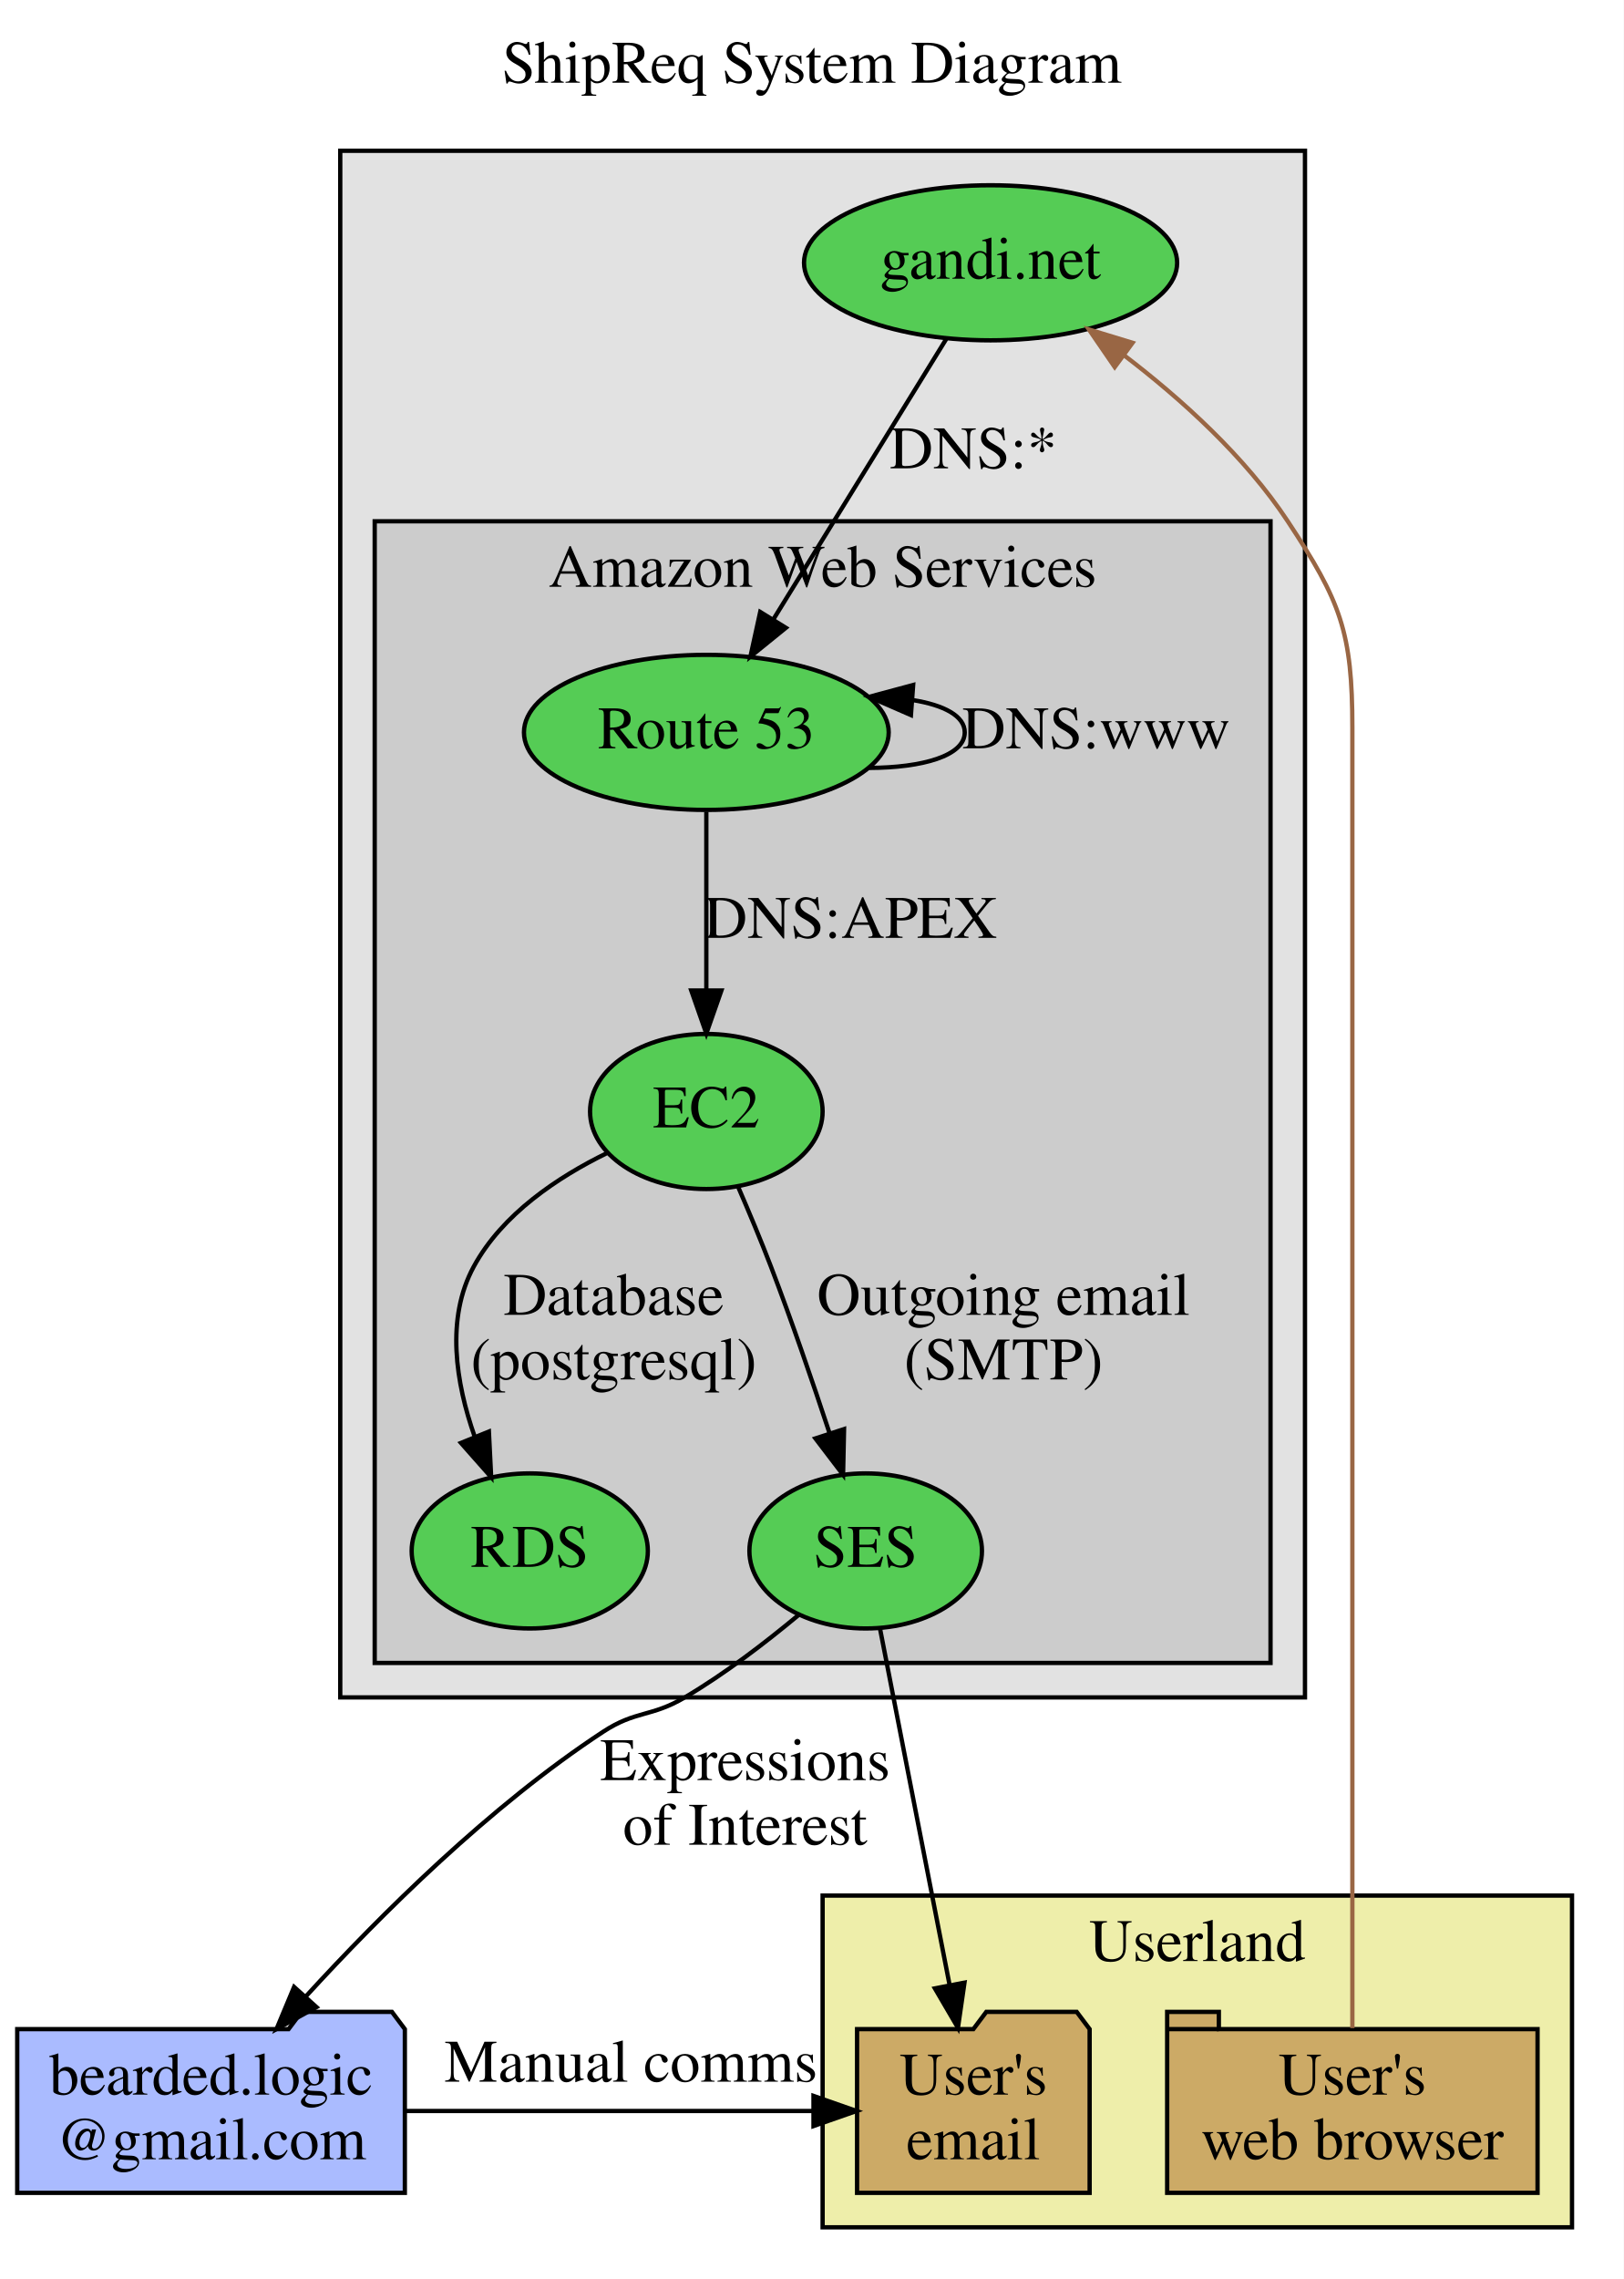
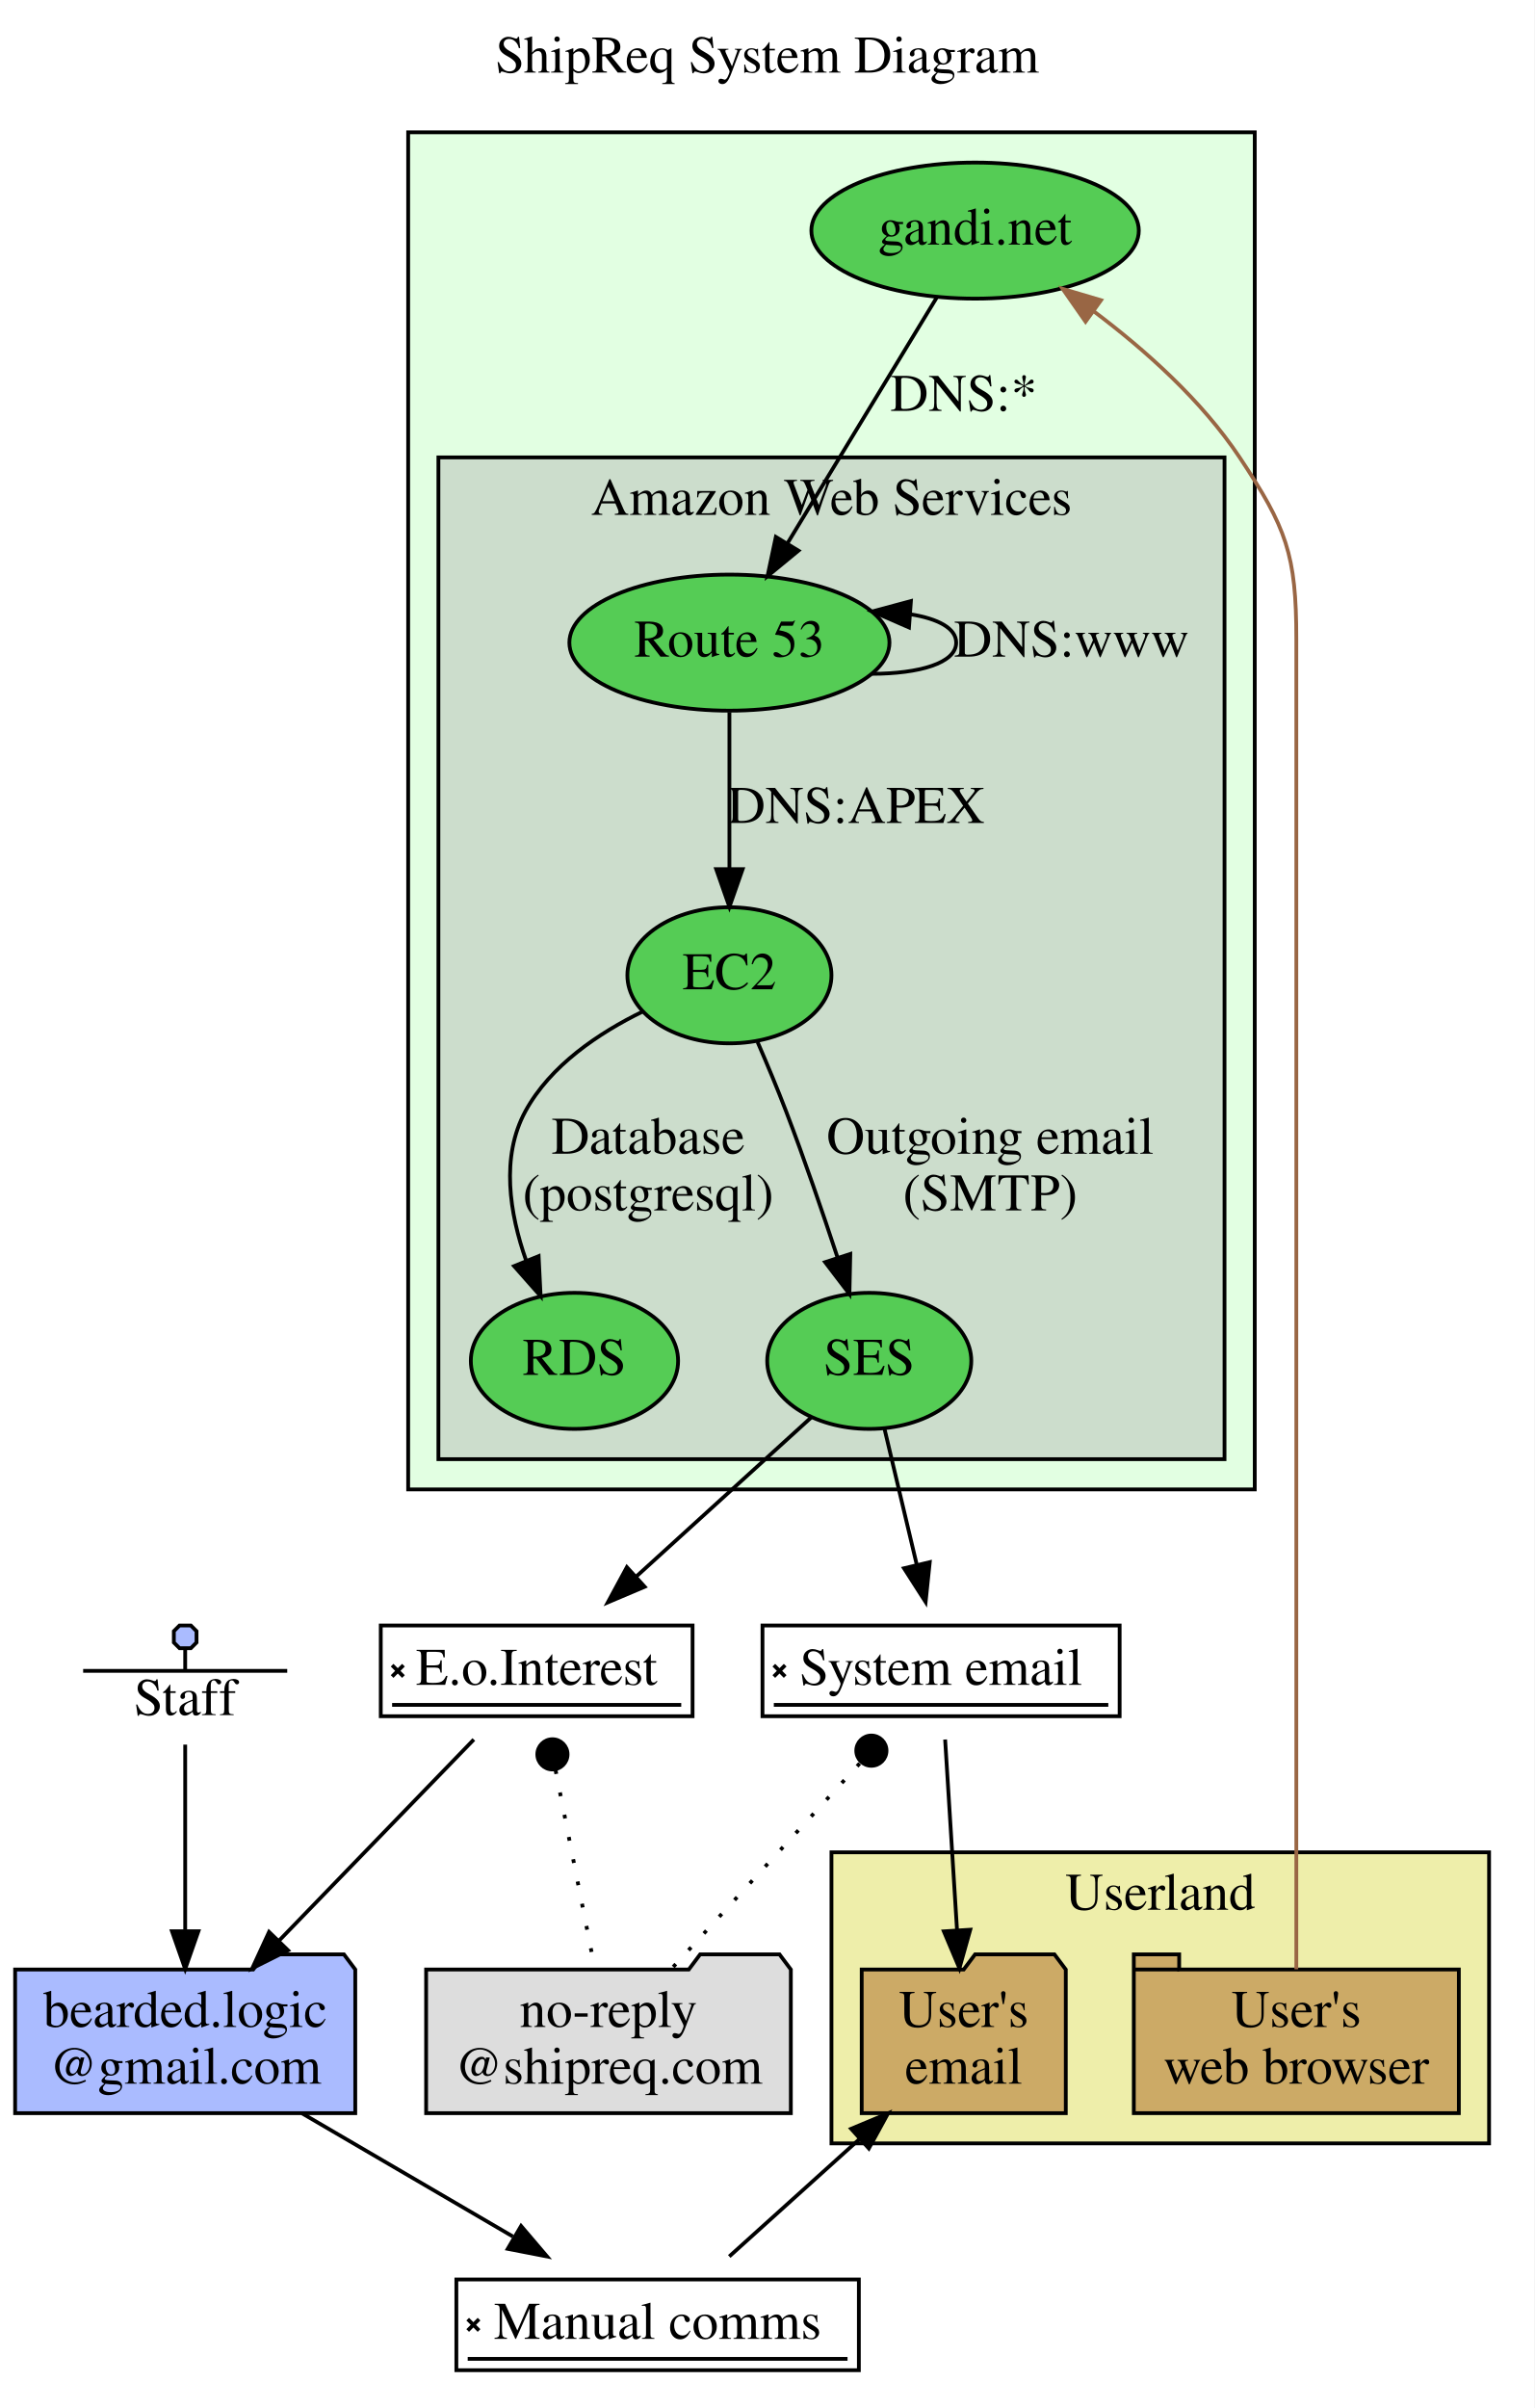
- <svg xmlns="http://www.w3.org/2000/svg" width="377pt" height="529pt" viewBox="0.00 0.00 377.00 529.00">
-   <g id="graph0" class="graph" transform="scale(1 1) rotate(0) translate(4 525)">
-     <polygon fill="white" stroke="none" points="-4,4 -4,-525 373,-525 373,4 -4,4" />
-     <text text-anchor="middle" x="184.5" y="-505.8" font-family="Times,serif" font-size="14.00">ShipReq System Diagram</text>
-     <g id="clust1" class="cluster">
-       <polygon fill="#eeeeaa" stroke="black" points="187,-8 187,-85 361,-85 361,-8 187,-8" />
-       <text text-anchor="middle" x="274" y="-69.8" font-family="Times,serif" font-size="14.00">Userland</text>
+ <svg xmlns="http://www.w3.org/2000/svg" width="406pt" height="637pt" viewBox="0.00 0.00 406.00 637.00">
+   <g id="graph0" class="graph" transform="scale(1 1) rotate(0) translate(4 633)">
+     <polygon fill="white" stroke="none" points="-4,4 -4,-633 402,-633 402,4 -4,4" />
+     <text text-anchor="middle" x="199" y="-613.8" font-family="Times,serif" font-size="14.00">ShipReq System Diagram</text>
+     <g id="clust3" class="cluster">
+       <polygon fill="#eeeeaa" stroke="black" points="216,-66 216,-143 390,-143 390,-66 216,-66" />
+       <text text-anchor="middle" x="303" y="-127.8" font-family="Times,serif" font-size="14.00">Userland</text>
    </g>
-     <g id="clust2" class="cluster">
-       <polygon fill="#e2e2e2" stroke="black" points="75,-131 75,-490 299,-490 299,-131 75,-131" />
+     <g id="clust4" class="cluster">
+       <polygon fill="#e2ffe2" stroke="black" points="104,-239 104,-598 328,-598 328,-239 104,-239" />
    </g>
-     <g id="clust3" class="cluster">
-       <polygon fill="#cccccc" stroke="black" points="83,-139 83,-404 291,-404 291,-139 83,-139" />
-       <text text-anchor="middle" x="187" y="-388.8" font-family="Times,serif" font-size="14.00">Amazon Web Services</text>
+     <g id="clust5" class="cluster">
+       <polygon fill="#ccddcc" stroke="black" points="112,-247 112,-512 320,-512 320,-247 112,-247" />
+       <text text-anchor="middle" x="216" y="-496.8" font-family="Times,serif" font-size="14.00">Amazon Web Services</text>
    </g>
    <g id="node1" class="node">
-       <polygon fill="#aabbff" stroke="black" points="90,-54 87,-58 66,-58 63,-54 0,-54 0,-16 90,-16 90,-54" />
-       <text text-anchor="middle" x="45" y="-38.8" font-family="Times,serif" font-size="14.00">bearded.logic</text>
-       <text text-anchor="middle" x="45" y="-23.8" font-family="Times,serif" font-size="14.00">@gmail.com</text>
+       <polygon fill="#aabbff" stroke="black" points="46.5,-197 48,-198.5 48,-201.5 46.5,-203 43.5,-203 42,-201.5 42,-198.5 43.5,-197 46.5,-197" />
+       <polyline fill="none" stroke="black" points="45,-197 45,-191 " />
+       <polyline fill="none" stroke="black" points="18,-191 72,-191 " />
+       <text text-anchor="middle" x="45" y="-179.3" font-family="Times,serif" font-size="14.00">Staff</text>
+     </g>
+     <g id="node2" class="node">
+       <polygon fill="#aabbff" stroke="black" points="90,-112 87,-116 66,-116 63,-112 0,-112 0,-74 90,-74 90,-112" />
+       <text text-anchor="middle" x="45" y="-96.8" font-family="Times,serif" font-size="14.00">bearded.logic</text>
+       <text text-anchor="middle" x="45" y="-81.8" font-family="Times,serif" font-size="14.00">@gmail.com</text>
+     </g>
+     <g id="edge15" class="edge">
+       <path fill="none" stroke="black" d="M45,-171.49C45,-157.59 45,-138.302 45,-122.447" />
+       <polygon fill="black" stroke="black" points="48.5,-122.127 45,-112.127 41.5,-122.127 48.5,-122.127" />
+     </g>
+     <g id="node6" class="node">
+       <polygon fill="none" stroke="black" points="223.25,-30 116.75,-30 116.75,-6 223.25,-6 223.25,-30" />
+       <polyline fill="none" stroke="black" points="119.75,-19.5 122.75,-16.5 " />
+       <polyline fill="none" stroke="black" points="119.75,-16.5 122.75,-19.5 " />
+       <polyline fill="none" stroke="black" points="119.75,-9 220.25,-9 " />
+       <text text-anchor="middle" x="170" y="-14.3" font-family="Times,serif" font-size="14.00"> Manual comms</text>
+     </g>
+     <g id="edge13" class="edge">
+       <path fill="none" stroke="black" d="M75.899,-73.955C92.768,-64.104 113.805,-51.818 131.707,-41.363" />
+       <polygon fill="black" stroke="black" points="133.875,-44.15 140.745,-36.085 130.344,-38.106 133.875,-44.15" />
    </g>
    <g id="node3" class="node">
-       <polygon fill="#ccaa66" stroke="black" points="249,-54 246,-58 225,-58 222,-54 195,-54 195,-16 249,-16 249,-54" />
-       <text text-anchor="middle" x="222" y="-38.8" font-family="Times,serif" font-size="14.00">User's</text>
-       <text text-anchor="middle" x="222" y="-23.8" font-family="Times,serif" font-size="14.00">email</text>
+       <polygon fill="#dddddd" stroke="black" points="205.25,-112 202.25,-116 181.25,-116 178.25,-112 108.75,-112 108.75,-74 205.25,-74 205.25,-112" />
+       <text text-anchor="middle" x="157" y="-96.8" font-family="Times,serif" font-size="14.00">no-reply</text>
+       <text text-anchor="middle" x="157" y="-81.8" font-family="Times,serif" font-size="14.00">@shipreq.com</text>
+     </g>
+     <g id="node4" class="node">
+       <polygon fill="none" stroke="black" points="179.25,-203 96.75,-203 96.75,-179 179.25,-179 179.25,-203" />
+       <polyline fill="none" stroke="black" points="99.75,-192.5 102.75,-189.5 " />
+       <polyline fill="none" stroke="black" points="99.75,-189.5 102.75,-192.5 " />
+       <polyline fill="none" stroke="black" points="99.75,-182 176.25,-182 " />
+       <text text-anchor="middle" x="138" y="-187.3" font-family="Times,serif" font-size="14.00"> E.o.Interest</text>
+     </g>
+     <g id="edge8" class="edge">
+       <path fill="none" stroke="black" d="M121.373,-172.837C107.056,-158.058 86.187,-136.516 69.88,-119.683" />
+       <polygon fill="black" stroke="black" points="72.221,-117.069 62.749,-112.322 67.193,-121.939 72.221,-117.069" />
    </g>
    <g id="edge9" class="edge">
-       <path fill="none" stroke="black" d="M90.123,-35C119.458,-35 157.24,-35 184.84,-35" />
-       <polygon fill="black" stroke="black" points="184.88,-38.5 194.88,-35 184.88,-31.5 184.88,-38.5" />
-       <text text-anchor="middle" x="142.5" y="-41.8" font-family="Times,serif" font-size="14.00">Manual comms</text>
+       <path fill="none" stroke="black" stroke-dasharray="1,5" d="M143.005,-164.711C146.262,-148.255 150.435,-127.17 153.374,-112.322" />
+       <ellipse fill="black" stroke="black" cx="142.173" cy="-168.913" rx="4" ry="4" />
    </g>
-     <g id="node2" class="node">
-       <polygon fill="#ccaa66" stroke="black" points="353,-54 279,-54 279,-58 267,-58 267,-16 353,-16 353,-54" />
-       <polyline fill="none" stroke="black" points="267,-54 279,-54 " />
-       <text text-anchor="middle" x="310" y="-38.8" font-family="Times,serif" font-size="14.00">User's</text>
-       <text text-anchor="middle" x="310" y="-23.8" font-family="Times,serif" font-size="14.00">web browser</text>
+     <g id="node5" class="node">
+       <polygon fill="none" stroke="black" points="292.25,-203 197.75,-203 197.75,-179 292.25,-179 292.25,-203" />
+       <polyline fill="none" stroke="black" points="200.75,-192.5 203.75,-189.5 " />
+       <polyline fill="none" stroke="black" points="200.75,-189.5 203.75,-192.5 " />
+       <polyline fill="none" stroke="black" points="200.75,-182 289.25,-182 " />
+       <text text-anchor="middle" x="245" y="-187.3" font-family="Times,serif" font-size="14.00"> System email</text>
    </g>
-     <g id="node4" class="node">
-       <ellipse fill="#55cc55" stroke="black" cx="226" cy="-464" rx="43.319" ry="18" />
-       <text text-anchor="middle" x="226" y="-460.3" font-family="Times,serif" font-size="14.00">gandi.net</text>
+     <g id="edge12" class="edge">
+       <path fill="none" stroke="black" stroke-dasharray="1,5" d="M223.461,-166.503C208.16,-149.811 187.905,-127.715 173.795,-112.322" />
+       <ellipse fill="black" stroke="black" cx="226.564" cy="-169.888" rx="4" ry="4" />
+     </g>
+     <g id="node8" class="node">
+       <polygon fill="#ccaa66" stroke="black" points="278,-112 275,-116 254,-116 251,-112 224,-112 224,-74 278,-74 278,-112" />
+       <text text-anchor="middle" x="251" y="-96.8" font-family="Times,serif" font-size="14.00">User's</text>
+       <text text-anchor="middle" x="251" y="-81.8" font-family="Times,serif" font-size="14.00">email</text>
+     </g>
+     <g id="edge11" class="edge">
+       <path fill="none" stroke="black" d="M246.073,-172.837C246.946,-158.857 248.198,-138.825 249.222,-122.452" />
+       <polygon fill="black" stroke="black" points="252.724,-122.521 249.855,-112.322 245.738,-122.084 252.724,-122.521" />
+     </g>
+     <g id="edge14" class="edge">
+       <path fill="none" stroke="black" d="M188.957,-36.085C199.213,-45.328 212.069,-56.914 223.415,-67.139" />
+       <polygon fill="black" stroke="black" points="221.206,-69.86 230.978,-73.955 225.892,-64.66 221.206,-69.86" />
+     </g>
+     <g id="node7" class="node">
+       <polygon fill="#ccaa66" stroke="black" points="382,-112 308,-112 308,-116 296,-116 296,-74 382,-74 382,-112" />
+       <polyline fill="none" stroke="black" points="296,-112 308,-112 " />
+       <text text-anchor="middle" x="339" y="-96.8" font-family="Times,serif" font-size="14.00">User's</text>
+       <text text-anchor="middle" x="339" y="-81.8" font-family="Times,serif" font-size="14.00">web browser</text>
+     </g>
+     <g id="node9" class="node">
+       <ellipse fill="#55cc55" stroke="black" cx="254" cy="-572" rx="43.319" ry="18" />
+       <text text-anchor="middle" x="254" y="-568.3" font-family="Times,serif" font-size="14.00">gandi.net</text>
    </g>
    <g id="edge1" class="edge">
-       <path fill="none" stroke="#996644" d="M310,-54.229C310,-79.056 310,-124.889 310,-164 310,-356 310,-356 310,-356 310,-378.351 307.307,-385.343 295,-404 285.082,-419.036 270.268,-432.405 256.907,-442.599" />
-       <polygon fill="#996644" stroke="#996644" points="254.824,-439.786 248.831,-448.523 258.965,-445.43 254.824,-439.786" />
+       <path fill="none" stroke="#996644" d="M339,-112.047C339,-131.342 339,-162.833 339,-190 339,-464 339,-464 339,-464 339,-486.351 336.373,-493.387 324,-512 313.945,-527.126 298.917,-540.505 285.361,-550.682" />
+       <polygon fill="#996644" stroke="#996644" points="283.23,-547.904 277.167,-556.592 287.325,-553.581 283.23,-547.904" />
    </g>
-     <g id="node5" class="node">
-       <ellipse fill="#55cc55" stroke="black" cx="160" cy="-355" rx="42.346" ry="18" />
-       <text text-anchor="middle" x="160" y="-351.3" font-family="Times,serif" font-size="14.00">Route 53</text>
+     <g id="node10" class="node">
+       <ellipse fill="#55cc55" stroke="black" cx="189" cy="-463" rx="42.346" ry="18" />
+       <text text-anchor="middle" x="189" y="-459.3" font-family="Times,serif" font-size="14.00">Route 53</text>
    </g>
    <g id="edge2" class="edge">
-       <path fill="none" stroke="black" d="M215.688,-446.281C204.935,-428.849 187.954,-401.32 175.569,-381.24" />
-       <polygon fill="black" stroke="black" points="178.469,-379.275 170.24,-372.601 172.511,-382.95 178.469,-379.275" />
-       <text text-anchor="middle" x="222" y="-416.3" font-family="Times,serif" font-size="14.00">DNS:*</text>
+       <path fill="none" stroke="black" d="M243.844,-554.281C233.254,-536.849 216.531,-509.32 204.333,-489.24" />
+       <polygon fill="black" stroke="black" points="207.268,-487.331 199.085,-480.601 201.286,-490.965 207.268,-487.331" />
+       <text text-anchor="middle" x="251" y="-524.3" font-family="Times,serif" font-size="14.00">DNS:*</text>
    </g>
    <g id="edge3" class="edge">
-       <path fill="none" stroke="black" d="M207.946,-362.496C215.133,-361.336 220,-358.837 220,-355 220,-349.543 210.156,-346.793 197.793,-346.751" />
-       <polygon fill="black" stroke="black" points="207.506,-359.019 197.793,-363.249 208.024,-365.999 207.506,-359.019" />
-       <text text-anchor="middle" x="250.5" y="-351.3" font-family="Times,serif" font-size="14.00">DNS:www</text>
+       <path fill="none" stroke="black" d="M236.946,-470.496C244.133,-469.336 249,-466.837 249,-463 249,-457.543 239.156,-454.793 226.793,-454.751" />
+       <polygon fill="black" stroke="black" points="236.506,-467.019 226.793,-471.249 237.024,-473.999 236.506,-467.019" />
+       <text text-anchor="middle" x="279.5" y="-459.3" font-family="Times,serif" font-size="14.00">DNS:www</text>
    </g>
-     <g id="node6" class="node">
-       <ellipse fill="#55cc55" stroke="black" cx="160" cy="-267" rx="27" ry="18" />
-       <text text-anchor="middle" x="160" y="-263.3" font-family="Times,serif" font-size="14.00">EC2</text>
+     <g id="node11" class="node">
+       <ellipse fill="#55cc55" stroke="black" cx="189" cy="-375" rx="27" ry="18" />
+       <text text-anchor="middle" x="189" y="-371.3" font-family="Times,serif" font-size="14.00">EC2</text>
    </g>
    <g id="edge4" class="edge">
-       <path fill="none" stroke="black" d="M160,-336.597C160,-324.746 160,-308.817 160,-295.292" />
-       <polygon fill="black" stroke="black" points="163.5,-295.084 160,-285.084 156.5,-295.084 163.5,-295.084" />
-       <text text-anchor="middle" x="193.5" y="-307.3" font-family="Times,serif" font-size="14.00">DNS:APEX</text>
+       <path fill="none" stroke="black" d="M189,-444.597C189,-432.746 189,-416.817 189,-403.292" />
+       <polygon fill="black" stroke="black" points="192.5,-403.084 189,-393.084 185.5,-403.084 192.5,-403.084" />
+       <text text-anchor="middle" x="222.5" y="-415.3" font-family="Times,serif" font-size="14.00">DNS:APEX</text>
    </g>
-     <g id="node7" class="node">
-       <ellipse fill="#55cc55" stroke="black" cx="119" cy="-165" rx="27.422" ry="18" />
-       <text text-anchor="middle" x="119" y="-161.3" font-family="Times,serif" font-size="14.00">RDS</text>
+     <g id="node12" class="node">
+       <ellipse fill="#55cc55" stroke="black" cx="148" cy="-273" rx="27.422" ry="18" />
+       <text text-anchor="middle" x="148" y="-269.3" font-family="Times,serif" font-size="14.00">RDS</text>
    </g>
    <g id="edge5" class="edge">
-       <path fill="none" stroke="black" d="M137.011,-257.388C125.492,-251.764 112.616,-243.172 106,-231 99.452,-218.953 101.815,-204.039 106.213,-191.537" />
-       <polygon fill="black" stroke="black" points="109.514,-192.711 110.045,-182.129 103.031,-190.07 109.514,-192.711" />
-       <text text-anchor="middle" x="138.5" y="-219.8" font-family="Times,serif" font-size="14.00">Database</text>
-       <text text-anchor="middle" x="138.5" y="-204.8" font-family="Times,serif" font-size="14.00">(postgresql)</text>
+       <path fill="none" stroke="black" d="M166.011,-365.388C154.492,-359.764 141.616,-351.172 135,-339 128.452,-326.953 130.815,-312.039 135.213,-299.537" />
+       <polygon fill="black" stroke="black" points="138.514,-300.711 139.045,-290.129 132.031,-298.07 138.514,-300.711" />
+       <text text-anchor="middle" x="167.5" y="-327.8" font-family="Times,serif" font-size="14.00">Database</text>
+       <text text-anchor="middle" x="167.5" y="-312.8" font-family="Times,serif" font-size="14.00">(postgresql)</text>
    </g>
-     <g id="node8" class="node">
-       <ellipse fill="#55cc55" stroke="black" cx="197" cy="-165" rx="27" ry="18" />
-       <text text-anchor="middle" x="197" y="-161.3" font-family="Times,serif" font-size="14.00">SES</text>
+     <g id="node13" class="node">
+       <ellipse fill="#55cc55" stroke="black" cx="226" cy="-273" rx="27" ry="18" />
+       <text text-anchor="middle" x="226" y="-269.3" font-family="Times,serif" font-size="14.00">SES</text>
    </g>
    <g id="edge6" class="edge">
-       <path fill="none" stroke="black" d="M167.441,-249.375C169.943,-243.598 172.684,-237.05 175,-231 179.81,-218.436 184.657,-204.309 188.573,-192.443" />
-       <polygon fill="black" stroke="black" points="191.979,-193.285 191.75,-182.692 185.324,-191.116 191.979,-193.285" />
-       <text text-anchor="middle" x="229" y="-219.8" font-family="Times,serif" font-size="14.00">Outgoing email</text>
-       <text text-anchor="middle" x="229" y="-204.8" font-family="Times,serif" font-size="14.00">(SMTP)</text>
-     </g>
-     <g id="edge8" class="edge">
-       <path fill="none" stroke="black" d="M181.372,-150.084C173.761,-143.746 164.269,-136.459 155,-131 147.105,-126.35 143.66,-128.027 136,-123 109.777,-105.792 84.359,-80.54 67.083,-61.668" />
-       <polygon fill="black" stroke="black" points="69.488,-59.108 60.199,-54.013 64.283,-63.789 69.488,-59.108" />
-       <text text-anchor="middle" x="169" y="-111.8" font-family="Times,serif" font-size="14.00">Expressions</text>
-       <text text-anchor="middle" x="169" y="-96.8" font-family="Times,serif" font-size="14.00">of Interest</text>
+       <path fill="none" stroke="black" d="M196.441,-357.375C198.943,-351.598 201.684,-345.05 204,-339 208.81,-326.436 213.657,-312.309 217.573,-300.443" />
+       <polygon fill="black" stroke="black" points="220.979,-301.285 220.75,-290.692 214.324,-299.116 220.979,-301.285" />
+       <text text-anchor="middle" x="258" y="-327.8" font-family="Times,serif" font-size="14.00">Outgoing email</text>
+       <text text-anchor="middle" x="258" y="-312.8" font-family="Times,serif" font-size="14.00">(SMTP)</text>
    </g>
    <g id="edge7" class="edge">
-       <path fill="none" stroke="black" d="M200.32,-147.003C204.434,-125.938 211.505,-89.734 216.45,-64.418" />
-       <polygon fill="black" stroke="black" points="219.942,-64.796 218.424,-54.311 213.072,-63.454 219.942,-64.796" />
+       <path fill="none" stroke="black" d="M210.672,-258.065C197.924,-246.476 179.489,-229.717 164.376,-215.978" />
+       <polygon fill="black" stroke="black" points="166.578,-213.25 156.824,-209.113 161.869,-218.429 166.578,-213.25" />
+     </g>
+     <g id="edge10" class="edge">
+       <path fill="none" stroke="black" d="M230.029,-255.034C232.506,-244.605 235.736,-231.006 238.561,-219.11" />
+       <polygon fill="black" stroke="black" points="242.005,-219.755 240.911,-209.217 235.195,-218.138 242.005,-219.755" />
    </g>
  </g>
</svg>
